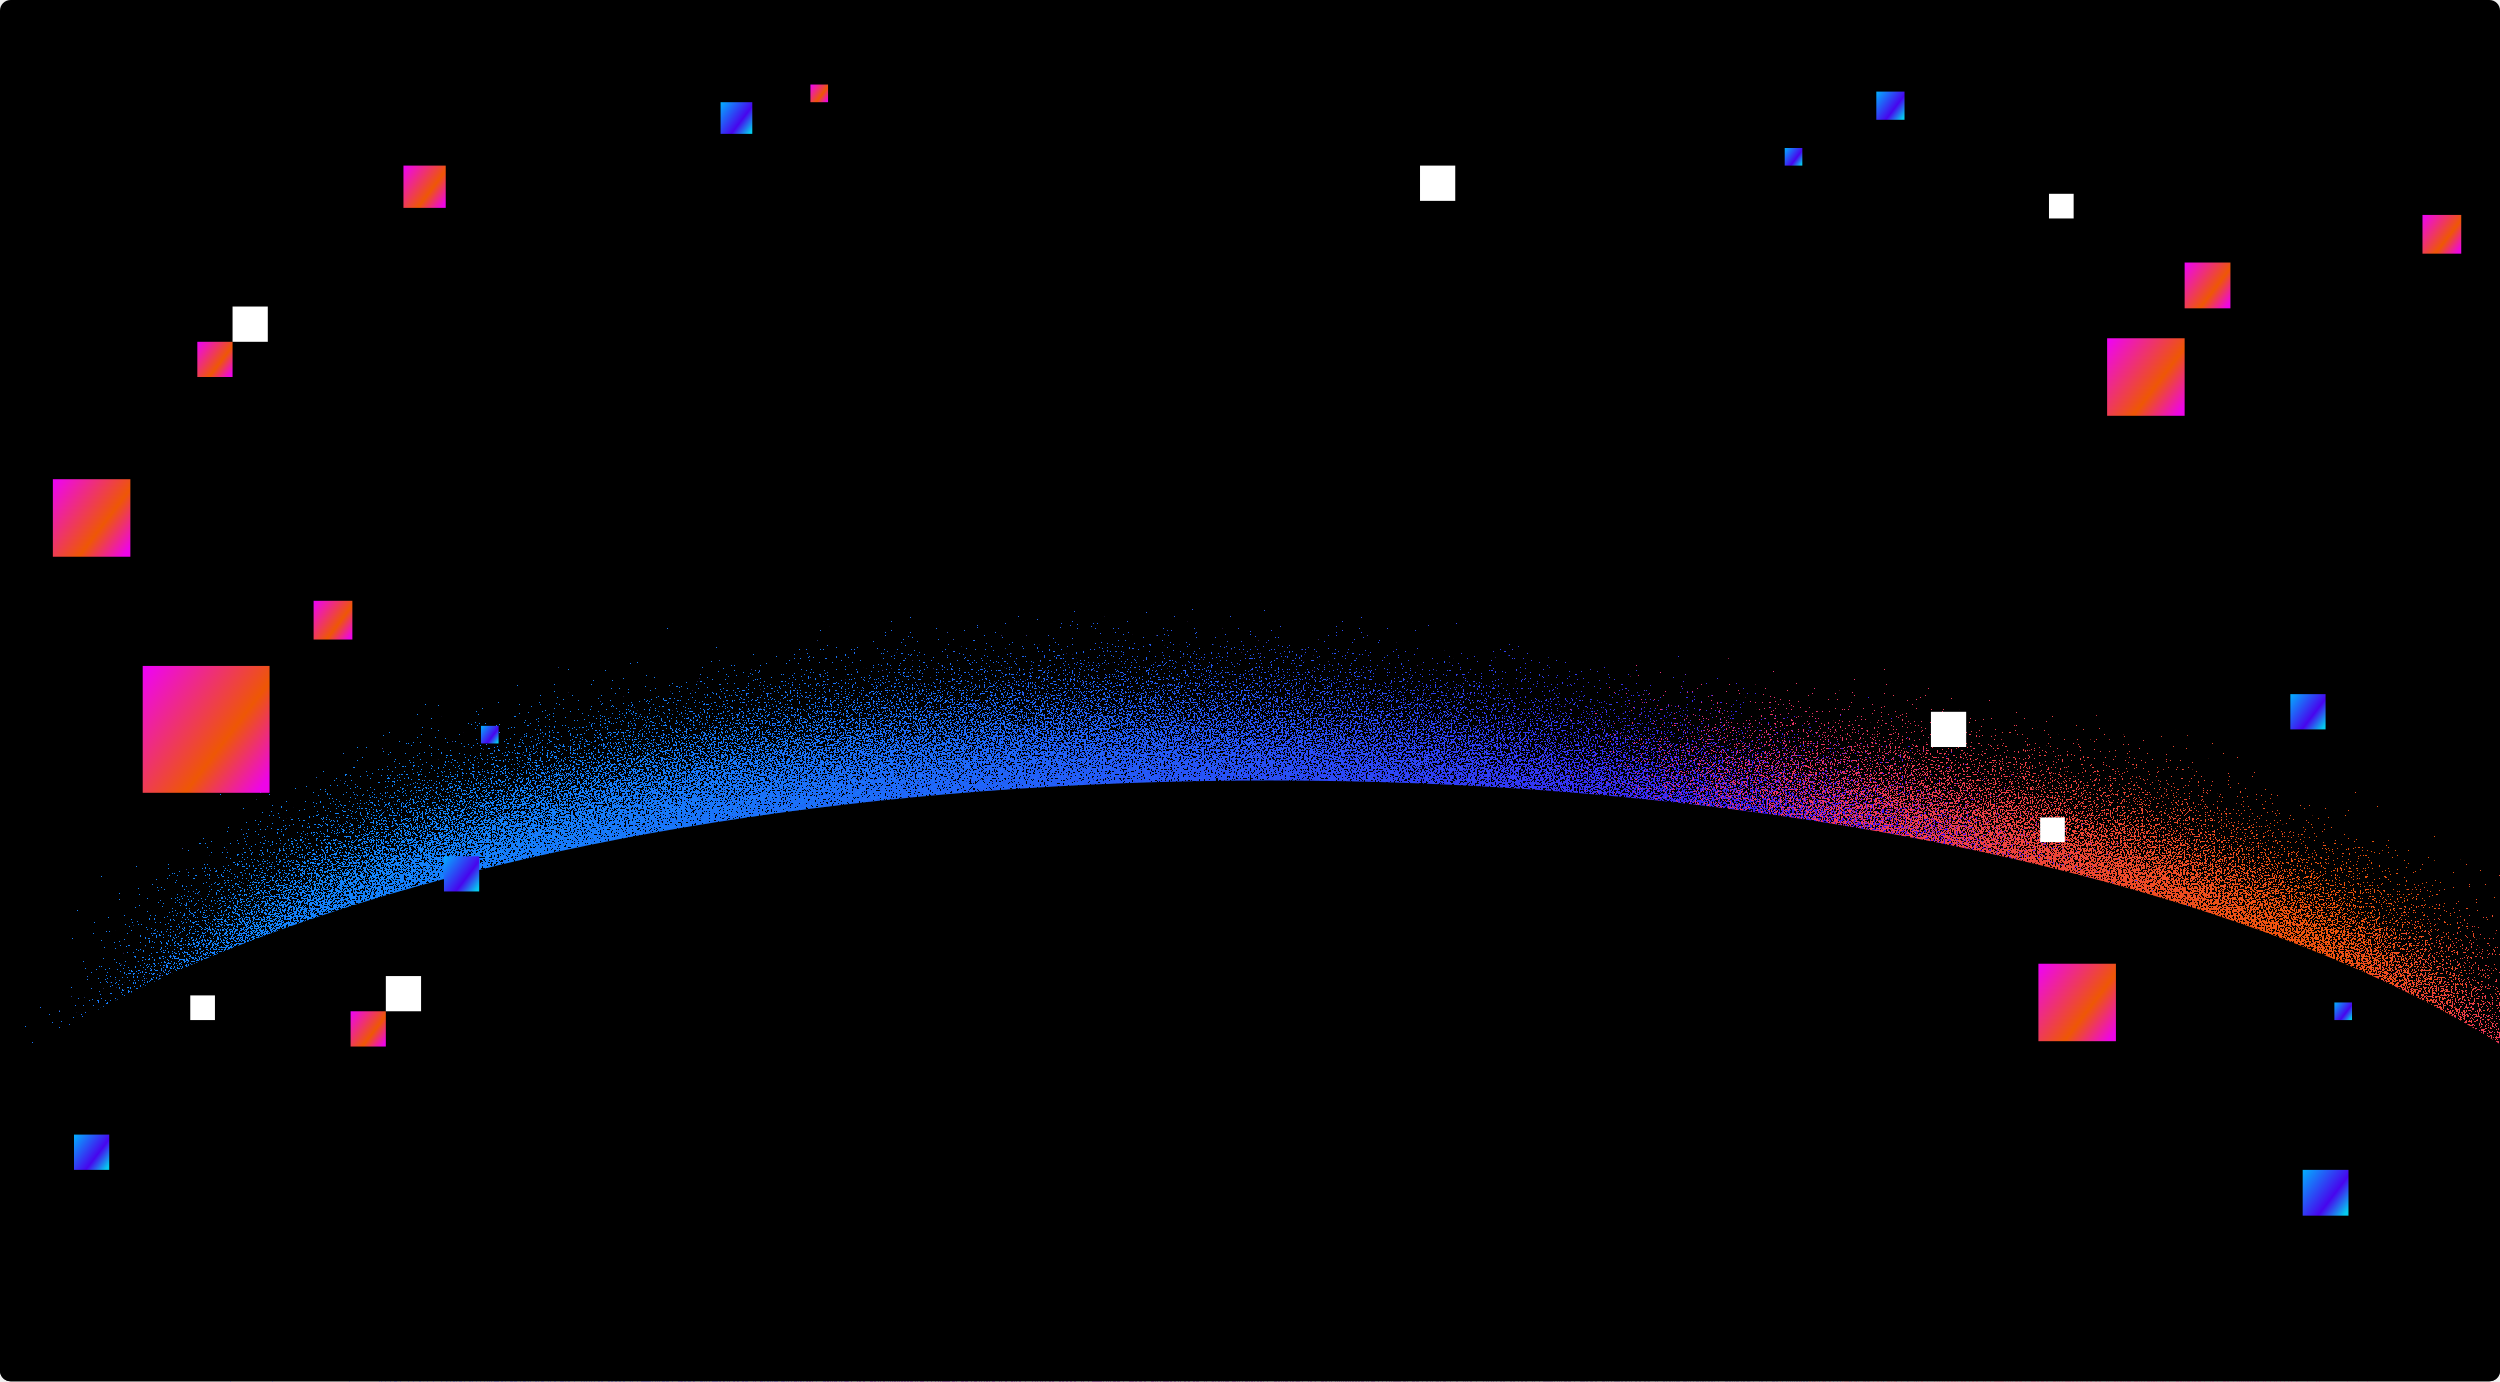
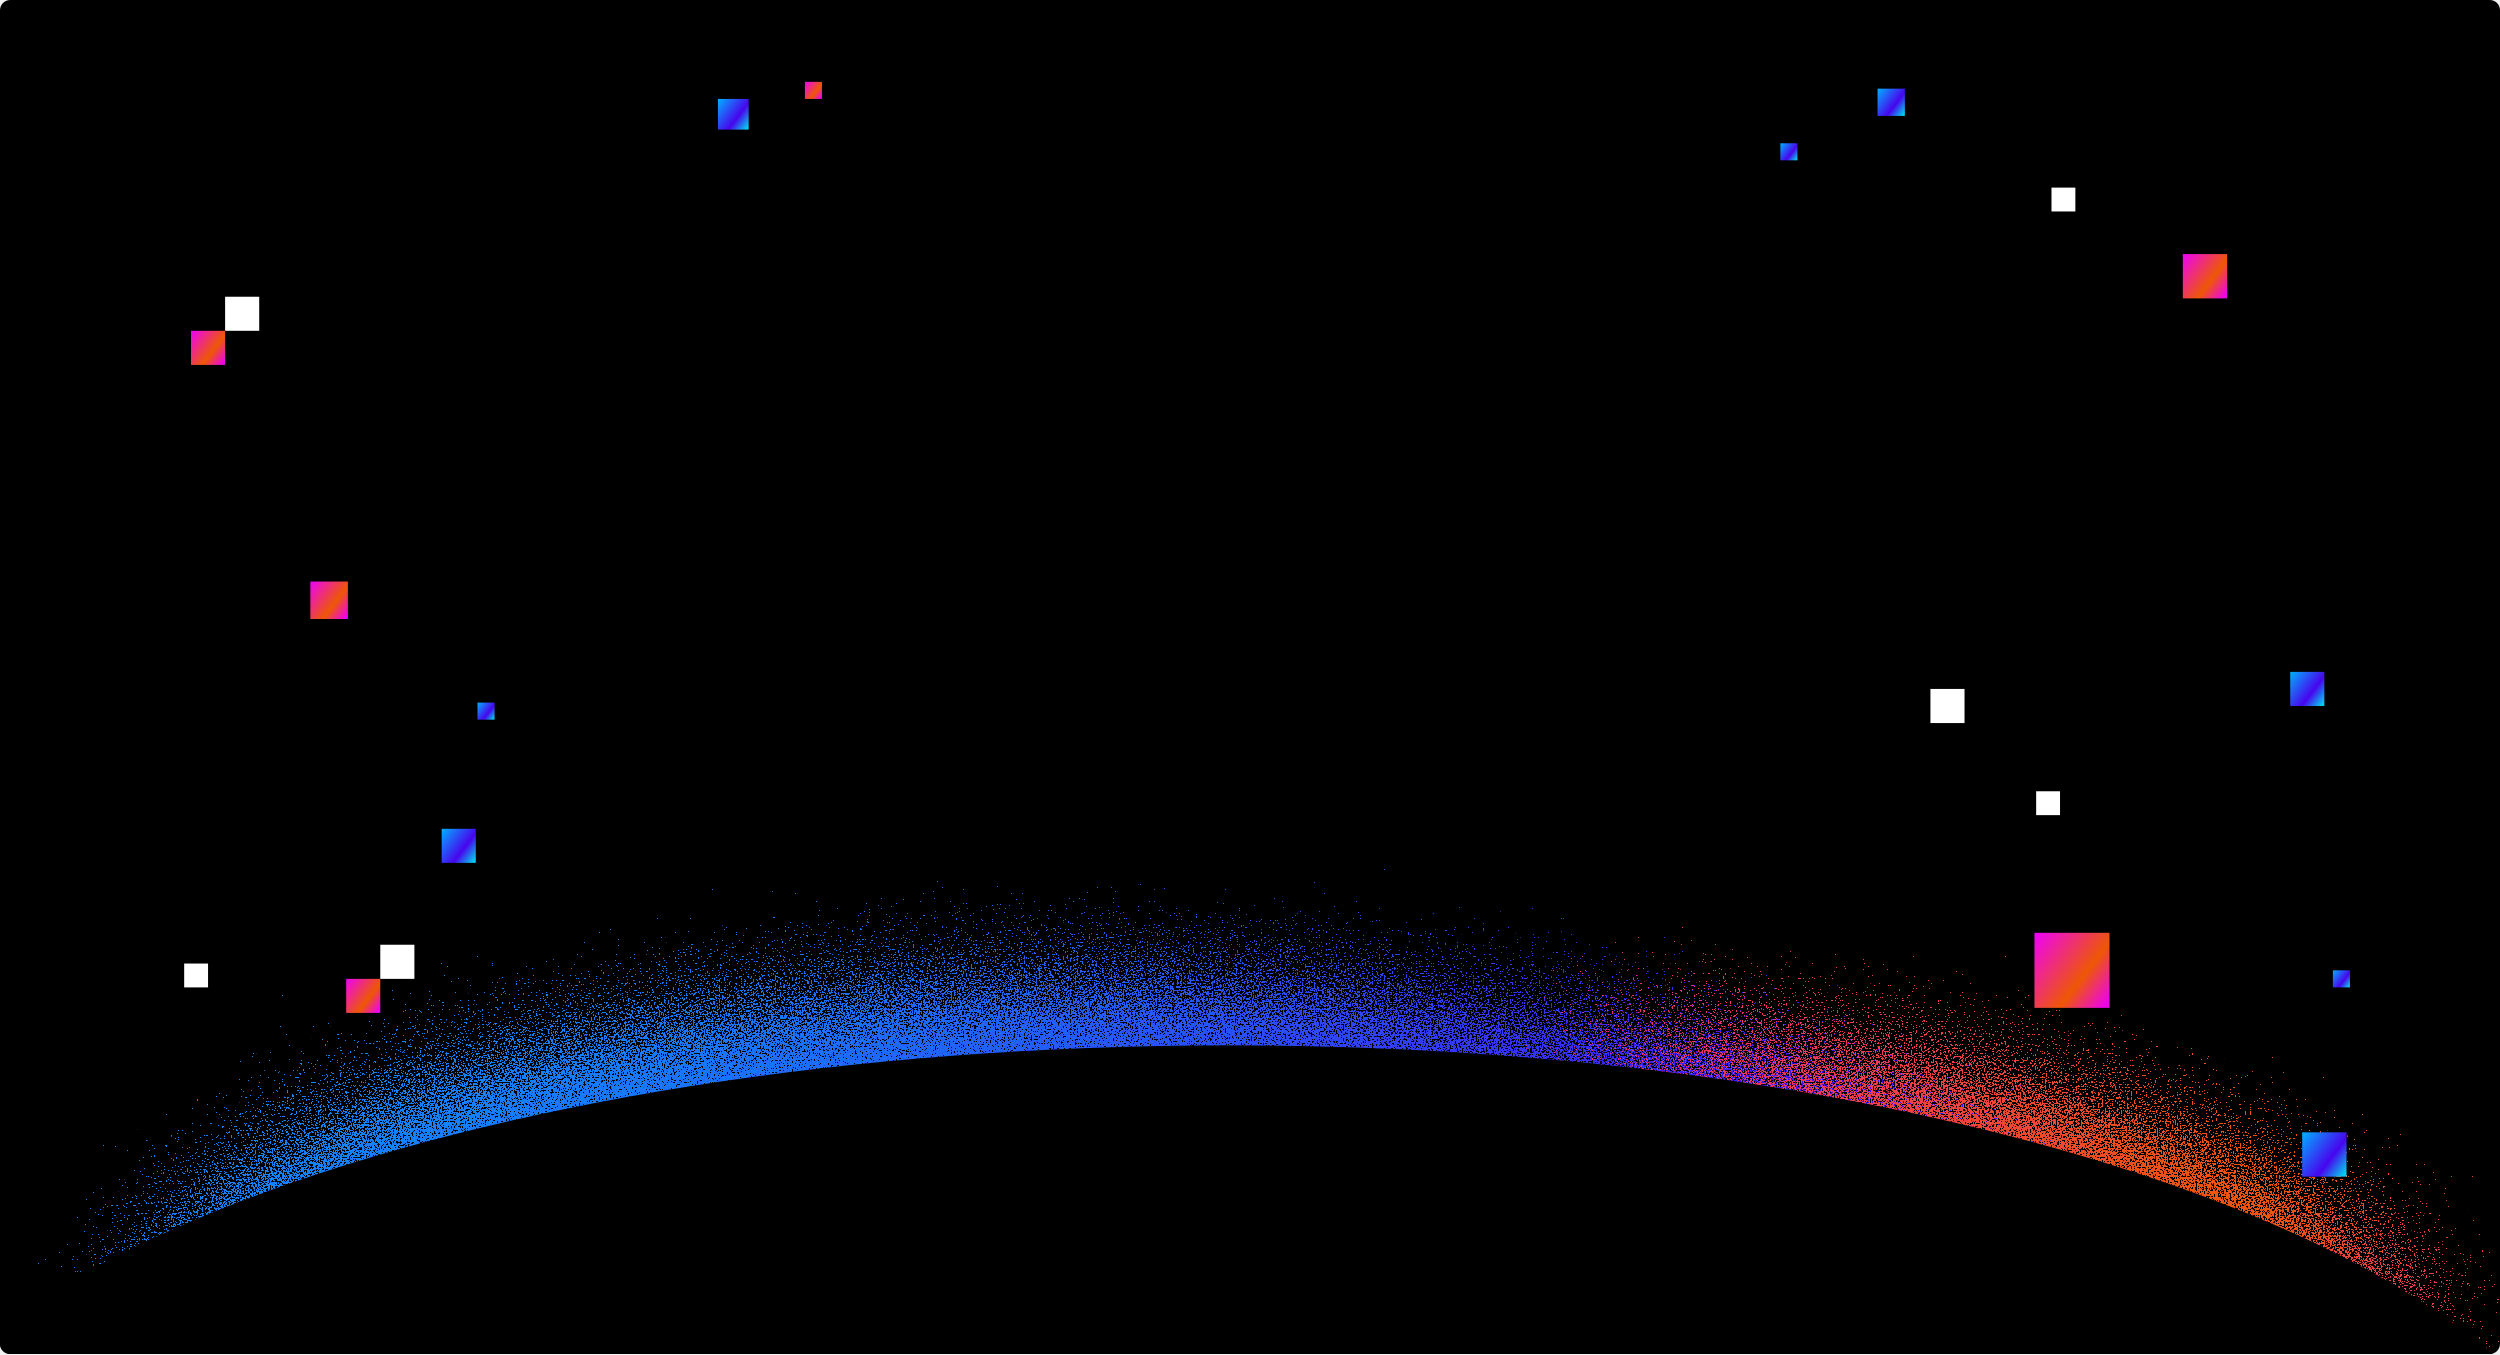
- <svg xmlns="http://www.w3.org/2000/svg" width="1419" height="784" viewBox="0 0 1419 784" fill="none">
+ <svg xmlns="http://www.w3.org/2000/svg" width="1466" height="794" viewBox="0 0 1466 794" fill="none">
  <g clip-path="url(#clip0_182_745)">
-     <rect width="1419" height="784" rx="6" fill="black" />
+     <rect width="1466" height="794" rx="6" fill="black" />
    <g filter="url(#filter0_g_182_745)">
-       <ellipse cx="880" cy="643" rx="539" ry="203" fill="url(#paint0_linear_182_745)" />
+       <ellipse cx="880" cy="813" rx="539" ry="203" fill="url(#paint0_linear_182_745)" />
    </g>
    <g filter="url(#filter1_g_182_745)">
-       <ellipse cx="642.5" cy="624" rx="561.5" ry="211" fill="url(#paint1_linear_182_745)" />
-       <ellipse cx="642.5" cy="624" rx="561.5" ry="211" fill="url(#paint2_linear_182_745)" />
+       <ellipse cx="642.5" cy="794" rx="561.5" ry="211" fill="url(#paint1_linear_182_745)" />
+       <ellipse cx="642.5" cy="794" rx="561.5" ry="211" fill="url(#paint2_linear_182_745)" />
    </g>
-     <ellipse cx="720.5" cy="748" rx="811.5" ry="305" fill="black" />
-     <rect x="81" y="378" width="72" height="72" fill="url(#paint3_linear_182_745)" />
-     <rect x="1196" y="192" width="44" height="44" fill="url(#paint4_linear_182_745)" />
-     <rect x="1240" y="149" width="26" height="26" fill="url(#paint5_linear_182_745)" />
-     <rect x="460" y="48" width="10" height="10" fill="url(#paint6_linear_182_745)" />
-     <rect x="1307" y="664" width="26" height="26" fill="url(#paint7_linear_182_745)" />
-     <rect x="273" y="412" width="10" height="10" fill="url(#paint8_linear_182_745)" />
-     <rect x="1013" y="84" width="10" height="10" fill="url(#paint9_linear_182_745)" />
-     <rect x="1325" y="569" width="10" height="10" fill="url(#paint10_linear_182_745)" />
-     <rect x="1157" y="547" width="44" height="44" fill="url(#paint11_linear_182_745)" />
-     <rect x="1375" y="122" width="22" height="22" fill="url(#paint12_linear_182_745)" />
-     <rect x="178" y="341" width="22" height="22" fill="url(#paint13_linear_182_745)" />
-     <rect x="199" y="574" width="20" height="20" fill="url(#paint14_linear_182_745)" />
-     <rect x="112" y="194" width="20" height="20" fill="url(#paint15_linear_182_745)" />
-     <rect x="219" y="554" width="20" height="20" fill="white" />
+     <ellipse cx="720.5" cy="918" rx="811.5" ry="305" fill="black" />
+     <rect x="1280" y="149" width="26" height="26" fill="url(#paint3_linear_182_745)" />
+     <rect x="472" y="48" width="10" height="10" fill="url(#paint4_linear_182_745)" />
+     <rect x="1350" y="664" width="26" height="26" fill="url(#paint5_linear_182_745)" />
+     <rect x="280" y="412" width="10" height="10" fill="url(#paint6_linear_182_745)" />
+     <rect x="1044" y="84" width="10" height="10" fill="url(#paint7_linear_182_745)" />
+     <rect x="1368" y="569" width="10" height="10" fill="url(#paint8_linear_182_745)" />
+     <rect x="1193" y="547" width="44" height="44" fill="url(#paint9_linear_182_745)" />
+     <rect x="182" y="341" width="22" height="22" fill="url(#paint10_linear_182_745)" />
+     <rect x="203" y="574" width="20" height="20" fill="url(#paint11_linear_182_745)" />
+     <rect x="112" y="194" width="20" height="20" fill="url(#paint12_linear_182_745)" />
+     <rect x="223" y="554" width="20" height="20" fill="white" />
    <rect x="132" y="174" width="20" height="20" fill="white" />
-     <rect x="806" y="94" width="20" height="20" fill="white" />
-     <rect x="1096" y="404" width="20" height="20" fill="white" />
-     <rect x="1163" y="110" width="14" height="14" fill="white" />
+     <rect x="1132" y="404" width="20" height="20" fill="white" />
+     <rect x="1203" y="110" width="14" height="14" fill="white" />
    <rect x="108" y="565" width="14" height="14" fill="white" />
-     <rect x="1158" y="464" width="14" height="14" fill="white" />
-     <rect x="1300" y="394" width="20" height="20" fill="url(#paint16_linear_182_745)" />
-     <rect x="252" y="486" width="20" height="20" fill="url(#paint17_linear_182_745)" />
-     <rect x="42" y="644" width="20" height="20" fill="url(#paint18_linear_182_745)" />
-     <rect x="409" y="58" width="18" height="18" fill="url(#paint19_linear_182_745)" />
-     <rect x="1065" y="52" width="16" height="16" fill="url(#paint20_linear_182_745)" />
-     <rect x="30" y="272" width="44" height="44" fill="url(#paint21_linear_182_745)" />
-     <rect x="229" y="94" width="24" height="24" fill="url(#paint22_linear_182_745)" />
+     <rect x="1194" y="464" width="14" height="14" fill="white" />
+     <rect x="1343" y="394" width="20" height="20" fill="url(#paint13_linear_182_745)" />
+     <rect x="259" y="486" width="20" height="20" fill="url(#paint14_linear_182_745)" />
+     <rect x="421" y="58" width="18" height="18" fill="url(#paint15_linear_182_745)" />
+     <rect x="1101" y="52" width="16" height="16" fill="url(#paint16_linear_182_745)" />
  </g>
  <defs>
-     <filter id="filter0_g_182_745" x="241" y="340" width="1278" height="606" filterUnits="userSpaceOnUse" color-interpolation-filters="sRGB">
+     <filter id="filter0_g_182_745" x="241" y="510" width="1278" height="606" filterUnits="userSpaceOnUse" color-interpolation-filters="sRGB">
      <feFlood flood-opacity="0" result="BackgroundImageFix" />
      <feBlend mode="normal" in="SourceGraphic" in2="BackgroundImageFix" result="shape" />
      <feTurbulence type="fractalNoise" baseFrequency="1 1" numOctaves="3" seed="5219" />
      <feDisplacementMap in="shape" scale="200" xChannelSelector="R" yChannelSelector="G" result="displacedImage" width="100%" height="100%" />
      <feMerge result="effect1_texture_182_745">
        <feMergeNode in="displacedImage" />
      </feMerge>
    </filter>
-     <filter id="filter1_g_182_745" x="-19" y="313" width="1323" height="622" filterUnits="userSpaceOnUse" color-interpolation-filters="sRGB">
+     <filter id="filter1_g_182_745" x="-19" y="483" width="1323" height="622" filterUnits="userSpaceOnUse" color-interpolation-filters="sRGB">
      <feFlood flood-opacity="0" result="BackgroundImageFix" />
      <feBlend mode="normal" in="SourceGraphic" in2="BackgroundImageFix" result="shape" />
      <feTurbulence type="fractalNoise" baseFrequency="1 1" numOctaves="3" seed="5219" />
      <feDisplacementMap in="shape" scale="200" xChannelSelector="R" yChannelSelector="G" result="displacedImage" width="100%" height="100%" />
      <feMerge result="effect1_texture_182_745">
        <feMergeNode in="displacedImage" />
      </feMerge>
    </filter>
-     <linearGradient id="paint0_linear_182_745" x1="171.56" y1="513.633" x2="527.756" y2="1233.7" gradientUnits="userSpaceOnUse">
+     <linearGradient id="paint0_linear_182_745" x1="171.56" y1="683.633" x2="527.756" y2="1403.7" gradientUnits="userSpaceOnUse">
      <stop stop-color="#EE00FF" />
      <stop offset="0.664" stop-color="#EE5705" />
      <stop offset="1" stop-color="#EE05E7" />
    </linearGradient>
-     <linearGradient id="paint1_linear_182_745" x1="-95.513" y1="489.535" x2="274.216" y2="1238.64" gradientUnits="userSpaceOnUse">
+     <linearGradient id="paint1_linear_182_745" x1="-95.513" y1="659.535" x2="274.216" y2="1408.64" gradientUnits="userSpaceOnUse">
      <stop stop-color="#EE00FF" />
      <stop offset="0.664" stop-color="#EE5705" />
      <stop offset="1" stop-color="#EE05E7" />
    </linearGradient>
-     <linearGradient id="paint2_linear_182_745" x1="-95.513" y1="489.535" x2="274.216" y2="1238.64" gradientUnits="userSpaceOnUse">
+     <linearGradient id="paint2_linear_182_745" x1="-95.513" y1="659.535" x2="274.216" y2="1408.64" gradientUnits="userSpaceOnUse">
      <stop stop-color="#00B3FF" />
      <stop offset="0.664" stop-color="#4705EE" />
      <stop offset="1" stop-color="#05CBEE" />
    </linearGradient>
-     <linearGradient id="paint3_linear_182_745" x1="69.683" y1="391.058" x2="146.29" y2="449.384" gradientUnits="userSpaceOnUse">
+     <linearGradient id="paint3_linear_182_745" x1="1275.91" y1="153.715" x2="1303.58" y2="174.778" gradientUnits="userSpaceOnUse">
      <stop stop-color="#EE00FF" />
      <stop offset="0.664" stop-color="#EE5705" />
      <stop offset="1" stop-color="#EE05E7" />
    </linearGradient>
-     <linearGradient id="paint4_linear_182_745" x1="1189.08" y1="199.98" x2="1235.9" y2="235.624" gradientUnits="userSpaceOnUse">
+     <linearGradient id="paint4_linear_182_745" x1="470.428" y1="49.814" x2="481.068" y2="57.914" gradientUnits="userSpaceOnUse">
      <stop stop-color="#EE00FF" />
      <stop offset="0.664" stop-color="#EE5705" />
      <stop offset="1" stop-color="#EE05E7" />
    </linearGradient>
-     <linearGradient id="paint5_linear_182_745" x1="1235.91" y1="153.715" x2="1263.58" y2="174.778" gradientUnits="userSpaceOnUse">
+     <linearGradient id="paint5_linear_182_745" x1="1345.91" y1="668.715" x2="1373.58" y2="689.778" gradientUnits="userSpaceOnUse">
+       <stop stop-color="#00B3FF" />
+       <stop offset="0.664" stop-color="#4705EE" />
+       <stop offset="1" stop-color="#05CBEE" />
+     </linearGradient>
+     <linearGradient id="paint6_linear_182_745" x1="278.428" y1="413.814" x2="289.068" y2="421.914" gradientUnits="userSpaceOnUse">
+       <stop stop-color="#00B3FF" />
+       <stop offset="0.664" stop-color="#4705EE" />
+       <stop offset="1" stop-color="#05CBEE" />
+     </linearGradient>
+     <linearGradient id="paint7_linear_182_745" x1="1042.43" y1="85.814" x2="1053.07" y2="93.914" gradientUnits="userSpaceOnUse">
+       <stop stop-color="#00B3FF" />
+       <stop offset="0.664" stop-color="#4705EE" />
+       <stop offset="1" stop-color="#05CBEE" />
+     </linearGradient>
+     <linearGradient id="paint8_linear_182_745" x1="1366.43" y1="570.814" x2="1377.07" y2="578.914" gradientUnits="userSpaceOnUse">
+       <stop stop-color="#00B3FF" />
+       <stop offset="0.664" stop-color="#4705EE" />
+       <stop offset="1" stop-color="#05CBEE" />
+     </linearGradient>
+     <linearGradient id="paint9_linear_182_745" x1="1186.08" y1="554.98" x2="1232.9" y2="590.624" gradientUnits="userSpaceOnUse">
      <stop stop-color="#EE00FF" />
      <stop offset="0.664" stop-color="#EE5705" />
      <stop offset="1" stop-color="#EE05E7" />
    </linearGradient>
-     <linearGradient id="paint6_linear_182_745" x1="458.428" y1="49.814" x2="469.068" y2="57.914" gradientUnits="userSpaceOnUse">
+     <linearGradient id="paint10_linear_182_745" x1="178.542" y1="344.99" x2="201.95" y2="362.812" gradientUnits="userSpaceOnUse">
      <stop stop-color="#EE00FF" />
      <stop offset="0.664" stop-color="#EE5705" />
      <stop offset="1" stop-color="#EE05E7" />
    </linearGradient>
-     <linearGradient id="paint7_linear_182_745" x1="1302.91" y1="668.715" x2="1330.58" y2="689.778" gradientUnits="userSpaceOnUse">
+     <linearGradient id="paint11_linear_182_745" x1="199.856" y1="577.627" x2="221.136" y2="593.829" gradientUnits="userSpaceOnUse">
+       <stop stop-color="#EE00FF" />
+       <stop offset="0.664" stop-color="#EE5705" />
+       <stop offset="1" stop-color="#EE05E7" />
+     </linearGradient>
+     <linearGradient id="paint12_linear_182_745" x1="108.856" y1="197.627" x2="130.136" y2="213.829" gradientUnits="userSpaceOnUse">
+       <stop stop-color="#EE00FF" />
+       <stop offset="0.664" stop-color="#EE5705" />
+       <stop offset="1" stop-color="#EE05E7" />
+     </linearGradient>
+     <linearGradient id="paint13_linear_182_745" x1="1339.86" y1="397.627" x2="1361.14" y2="413.829" gradientUnits="userSpaceOnUse">
      <stop stop-color="#00B3FF" />
      <stop offset="0.664" stop-color="#4705EE" />
      <stop offset="1" stop-color="#05CBEE" />
    </linearGradient>
-     <linearGradient id="paint8_linear_182_745" x1="271.428" y1="413.814" x2="282.068" y2="421.914" gradientUnits="userSpaceOnUse">
+     <linearGradient id="paint14_linear_182_745" x1="255.856" y1="489.627" x2="277.136" y2="505.829" gradientUnits="userSpaceOnUse">
      <stop stop-color="#00B3FF" />
      <stop offset="0.664" stop-color="#4705EE" />
      <stop offset="1" stop-color="#05CBEE" />
    </linearGradient>
-     <linearGradient id="paint9_linear_182_745" x1="1011.43" y1="85.814" x2="1022.07" y2="93.914" gradientUnits="userSpaceOnUse">
+     <linearGradient id="paint15_linear_182_745" x1="418.171" y1="61.264" x2="437.323" y2="75.846" gradientUnits="userSpaceOnUse">
      <stop stop-color="#00B3FF" />
      <stop offset="0.664" stop-color="#4705EE" />
      <stop offset="1" stop-color="#05CBEE" />
    </linearGradient>
-     <linearGradient id="paint10_linear_182_745" x1="1323.43" y1="570.814" x2="1334.07" y2="578.914" gradientUnits="userSpaceOnUse">
+     <linearGradient id="paint16_linear_182_745" x1="1098.49" y1="54.902" x2="1115.51" y2="67.863" gradientUnits="userSpaceOnUse">
      <stop stop-color="#00B3FF" />
      <stop offset="0.664" stop-color="#4705EE" />
      <stop offset="1" stop-color="#05CBEE" />
    </linearGradient>
-     <linearGradient id="paint11_linear_182_745" x1="1150.08" y1="554.98" x2="1196.9" y2="590.624" gradientUnits="userSpaceOnUse">
-       <stop stop-color="#EE00FF" />
-       <stop offset="0.664" stop-color="#EE5705" />
-       <stop offset="1" stop-color="#EE05E7" />
-     </linearGradient>
-     <linearGradient id="paint12_linear_182_745" x1="1371.54" y1="125.99" x2="1394.95" y2="143.812" gradientUnits="userSpaceOnUse">
-       <stop stop-color="#EE00FF" />
-       <stop offset="0.664" stop-color="#EE5705" />
-       <stop offset="1" stop-color="#EE05E7" />
-     </linearGradient>
-     <linearGradient id="paint13_linear_182_745" x1="174.542" y1="344.99" x2="197.95" y2="362.812" gradientUnits="userSpaceOnUse">
-       <stop stop-color="#EE00FF" />
-       <stop offset="0.664" stop-color="#EE5705" />
-       <stop offset="1" stop-color="#EE05E7" />
-     </linearGradient>
-     <linearGradient id="paint14_linear_182_745" x1="195.856" y1="577.627" x2="217.136" y2="593.829" gradientUnits="userSpaceOnUse">
-       <stop stop-color="#EE00FF" />
-       <stop offset="0.664" stop-color="#EE5705" />
-       <stop offset="1" stop-color="#EE05E7" />
-     </linearGradient>
-     <linearGradient id="paint15_linear_182_745" x1="108.856" y1="197.627" x2="130.136" y2="213.829" gradientUnits="userSpaceOnUse">
-       <stop stop-color="#EE00FF" />
-       <stop offset="0.664" stop-color="#EE5705" />
-       <stop offset="1" stop-color="#EE05E7" />
-     </linearGradient>
-     <linearGradient id="paint16_linear_182_745" x1="1296.86" y1="397.627" x2="1318.14" y2="413.829" gradientUnits="userSpaceOnUse">
-       <stop stop-color="#00B3FF" />
-       <stop offset="0.664" stop-color="#4705EE" />
-       <stop offset="1" stop-color="#05CBEE" />
-     </linearGradient>
-     <linearGradient id="paint17_linear_182_745" x1="248.856" y1="489.627" x2="270.136" y2="505.829" gradientUnits="userSpaceOnUse">
-       <stop stop-color="#00B3FF" />
-       <stop offset="0.664" stop-color="#4705EE" />
-       <stop offset="1" stop-color="#05CBEE" />
-     </linearGradient>
-     <linearGradient id="paint18_linear_182_745" x1="38.856" y1="647.627" x2="60.136" y2="663.829" gradientUnits="userSpaceOnUse">
-       <stop stop-color="#00B3FF" />
-       <stop offset="0.664" stop-color="#4705EE" />
-       <stop offset="1" stop-color="#05CBEE" />
-     </linearGradient>
-     <linearGradient id="paint19_linear_182_745" x1="406.171" y1="61.264" x2="425.323" y2="75.846" gradientUnits="userSpaceOnUse">
-       <stop stop-color="#00B3FF" />
-       <stop offset="0.664" stop-color="#4705EE" />
-       <stop offset="1" stop-color="#05CBEE" />
-     </linearGradient>
-     <linearGradient id="paint20_linear_182_745" x1="1062.49" y1="54.902" x2="1079.51" y2="67.863" gradientUnits="userSpaceOnUse">
-       <stop stop-color="#00B3FF" />
-       <stop offset="0.664" stop-color="#4705EE" />
-       <stop offset="1" stop-color="#05CBEE" />
-     </linearGradient>
-     <linearGradient id="paint21_linear_182_745" x1="23.084" y1="279.98" x2="69.9" y2="315.624" gradientUnits="userSpaceOnUse">
-       <stop stop-color="#EE00FF" />
-       <stop offset="0.664" stop-color="#EE5705" />
-       <stop offset="1" stop-color="#EE05E7" />
-     </linearGradient>
-     <linearGradient id="paint22_linear_182_745" x1="225.228" y1="98.353" x2="250.763" y2="117.795" gradientUnits="userSpaceOnUse">
-       <stop stop-color="#EE00FF" />
-       <stop offset="0.664" stop-color="#EE5705" />
-       <stop offset="1" stop-color="#EE05E7" />
-     </linearGradient>
    <clipPath id="clip0_182_745">
-       <rect width="1419" height="784" rx="6" fill="white" />
+       <rect width="1466" height="794" rx="6" fill="white" />
    </clipPath>
  </defs>
</svg>
